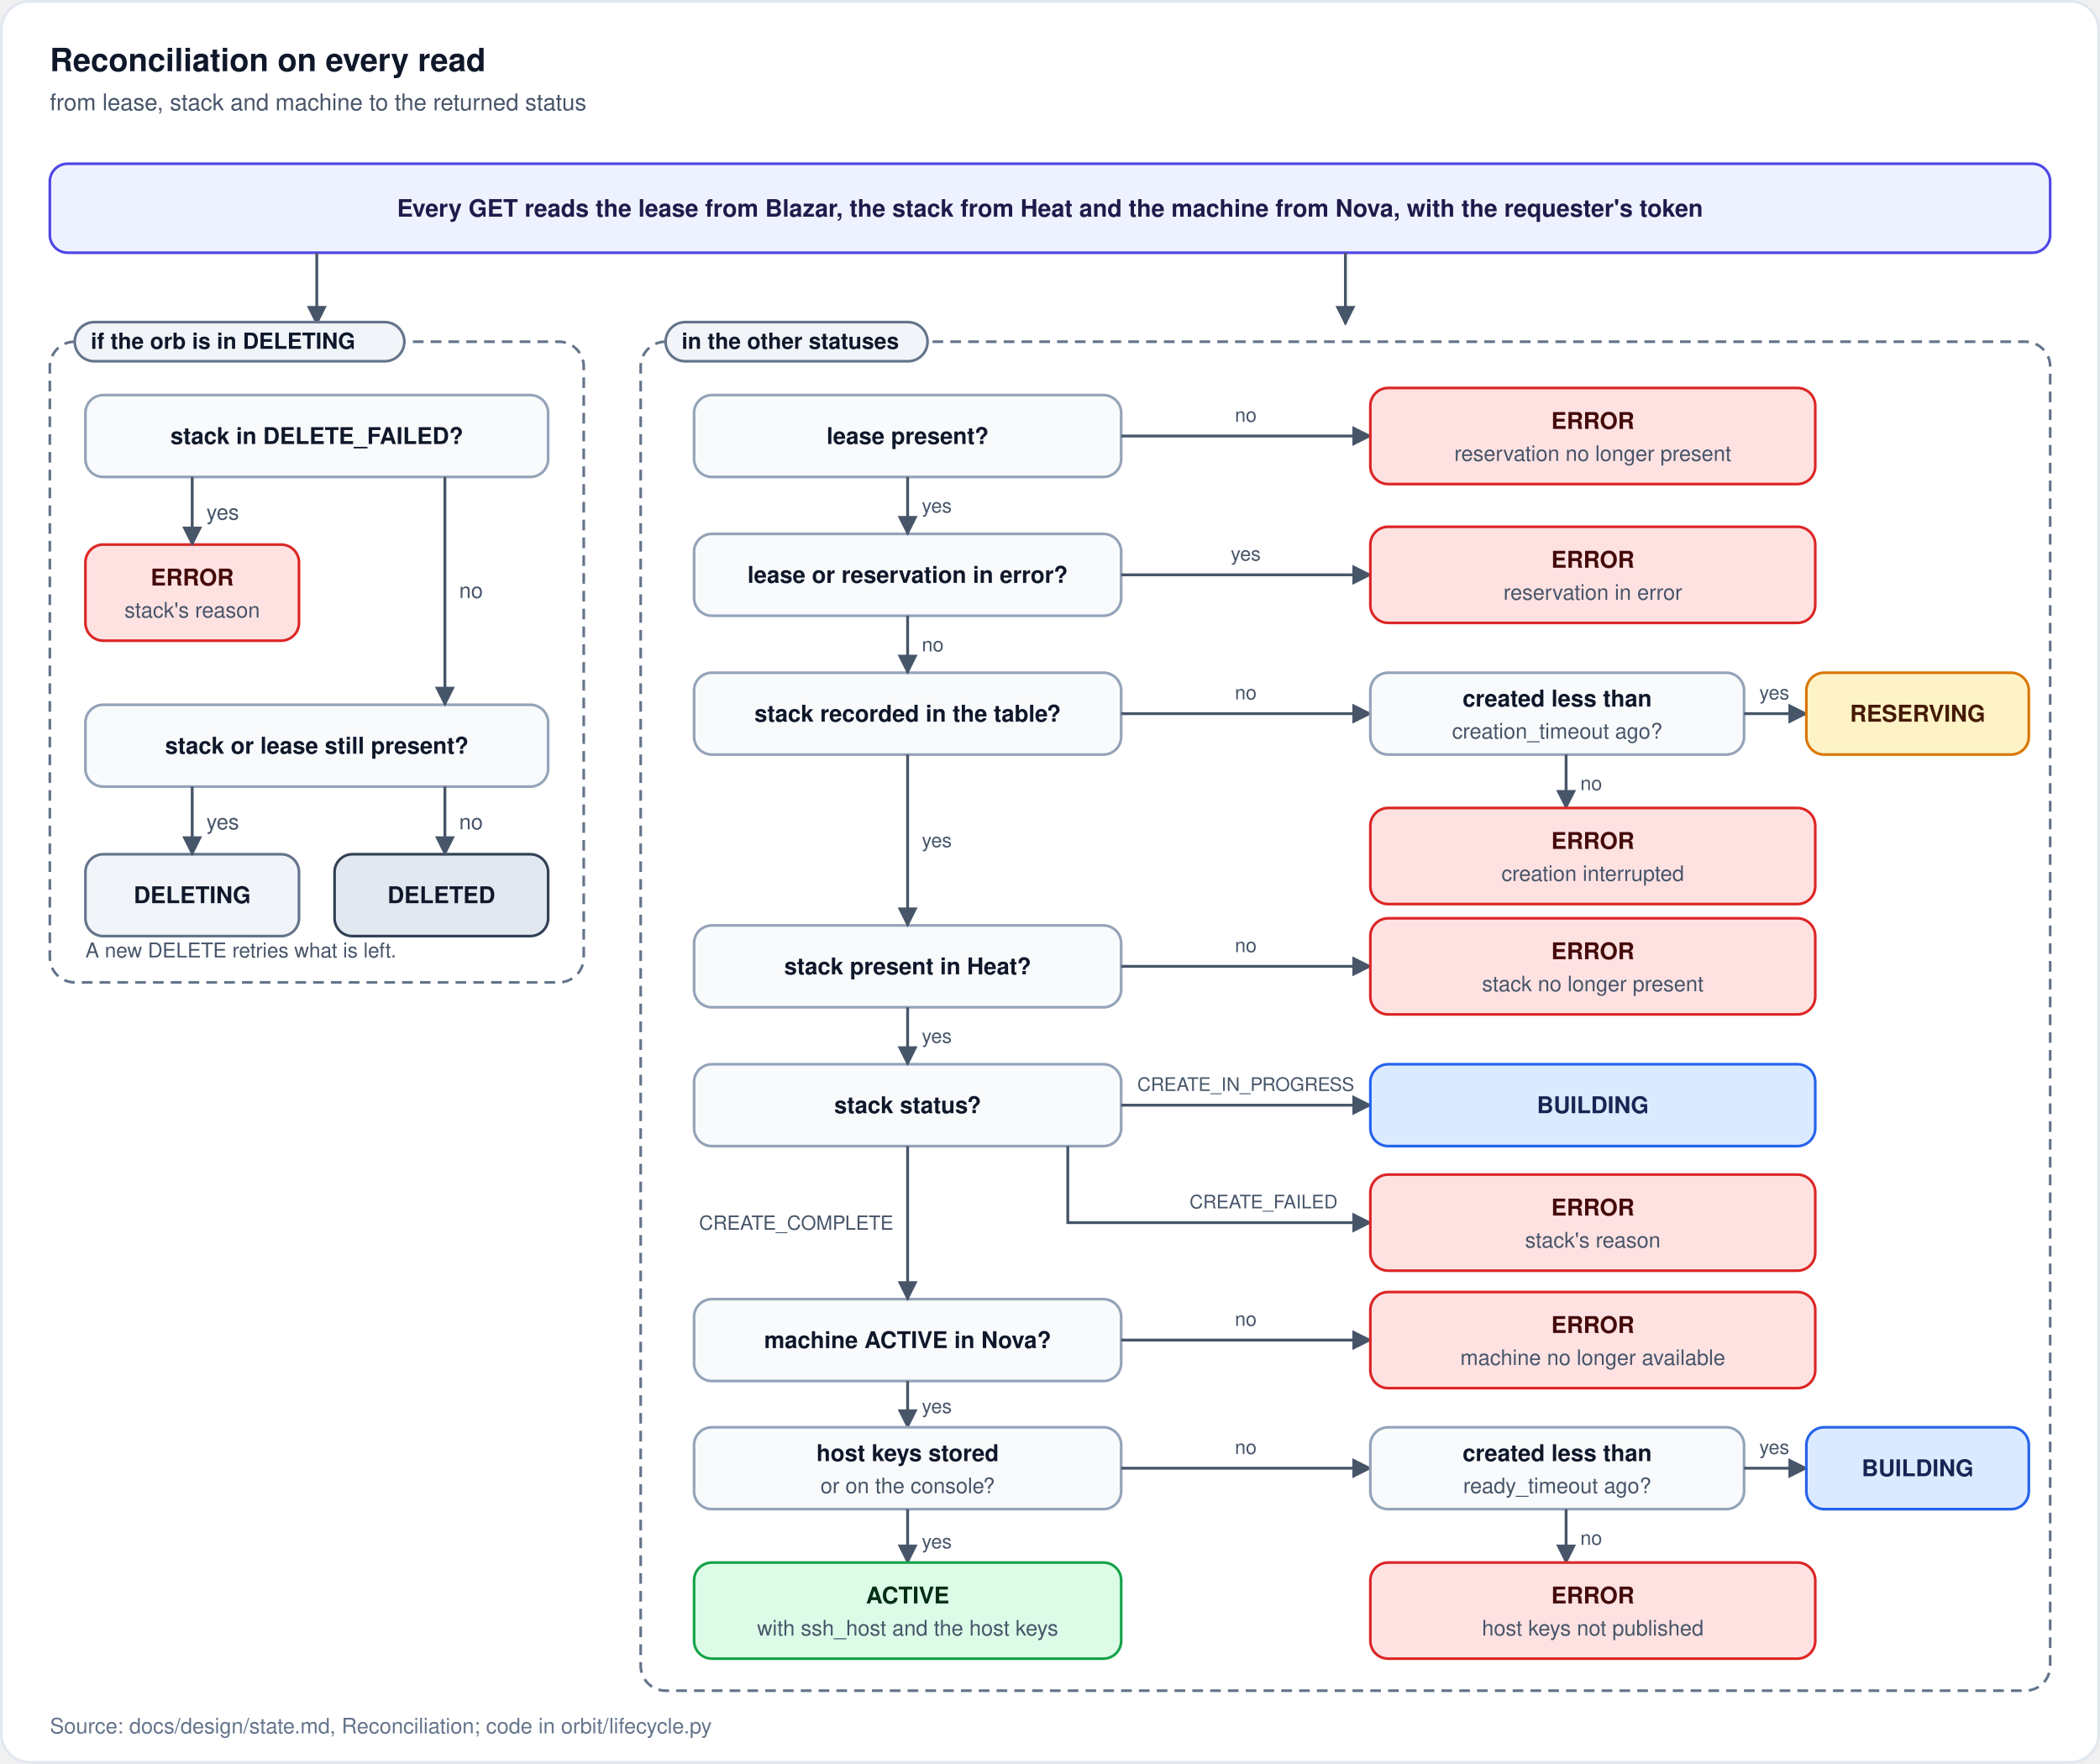
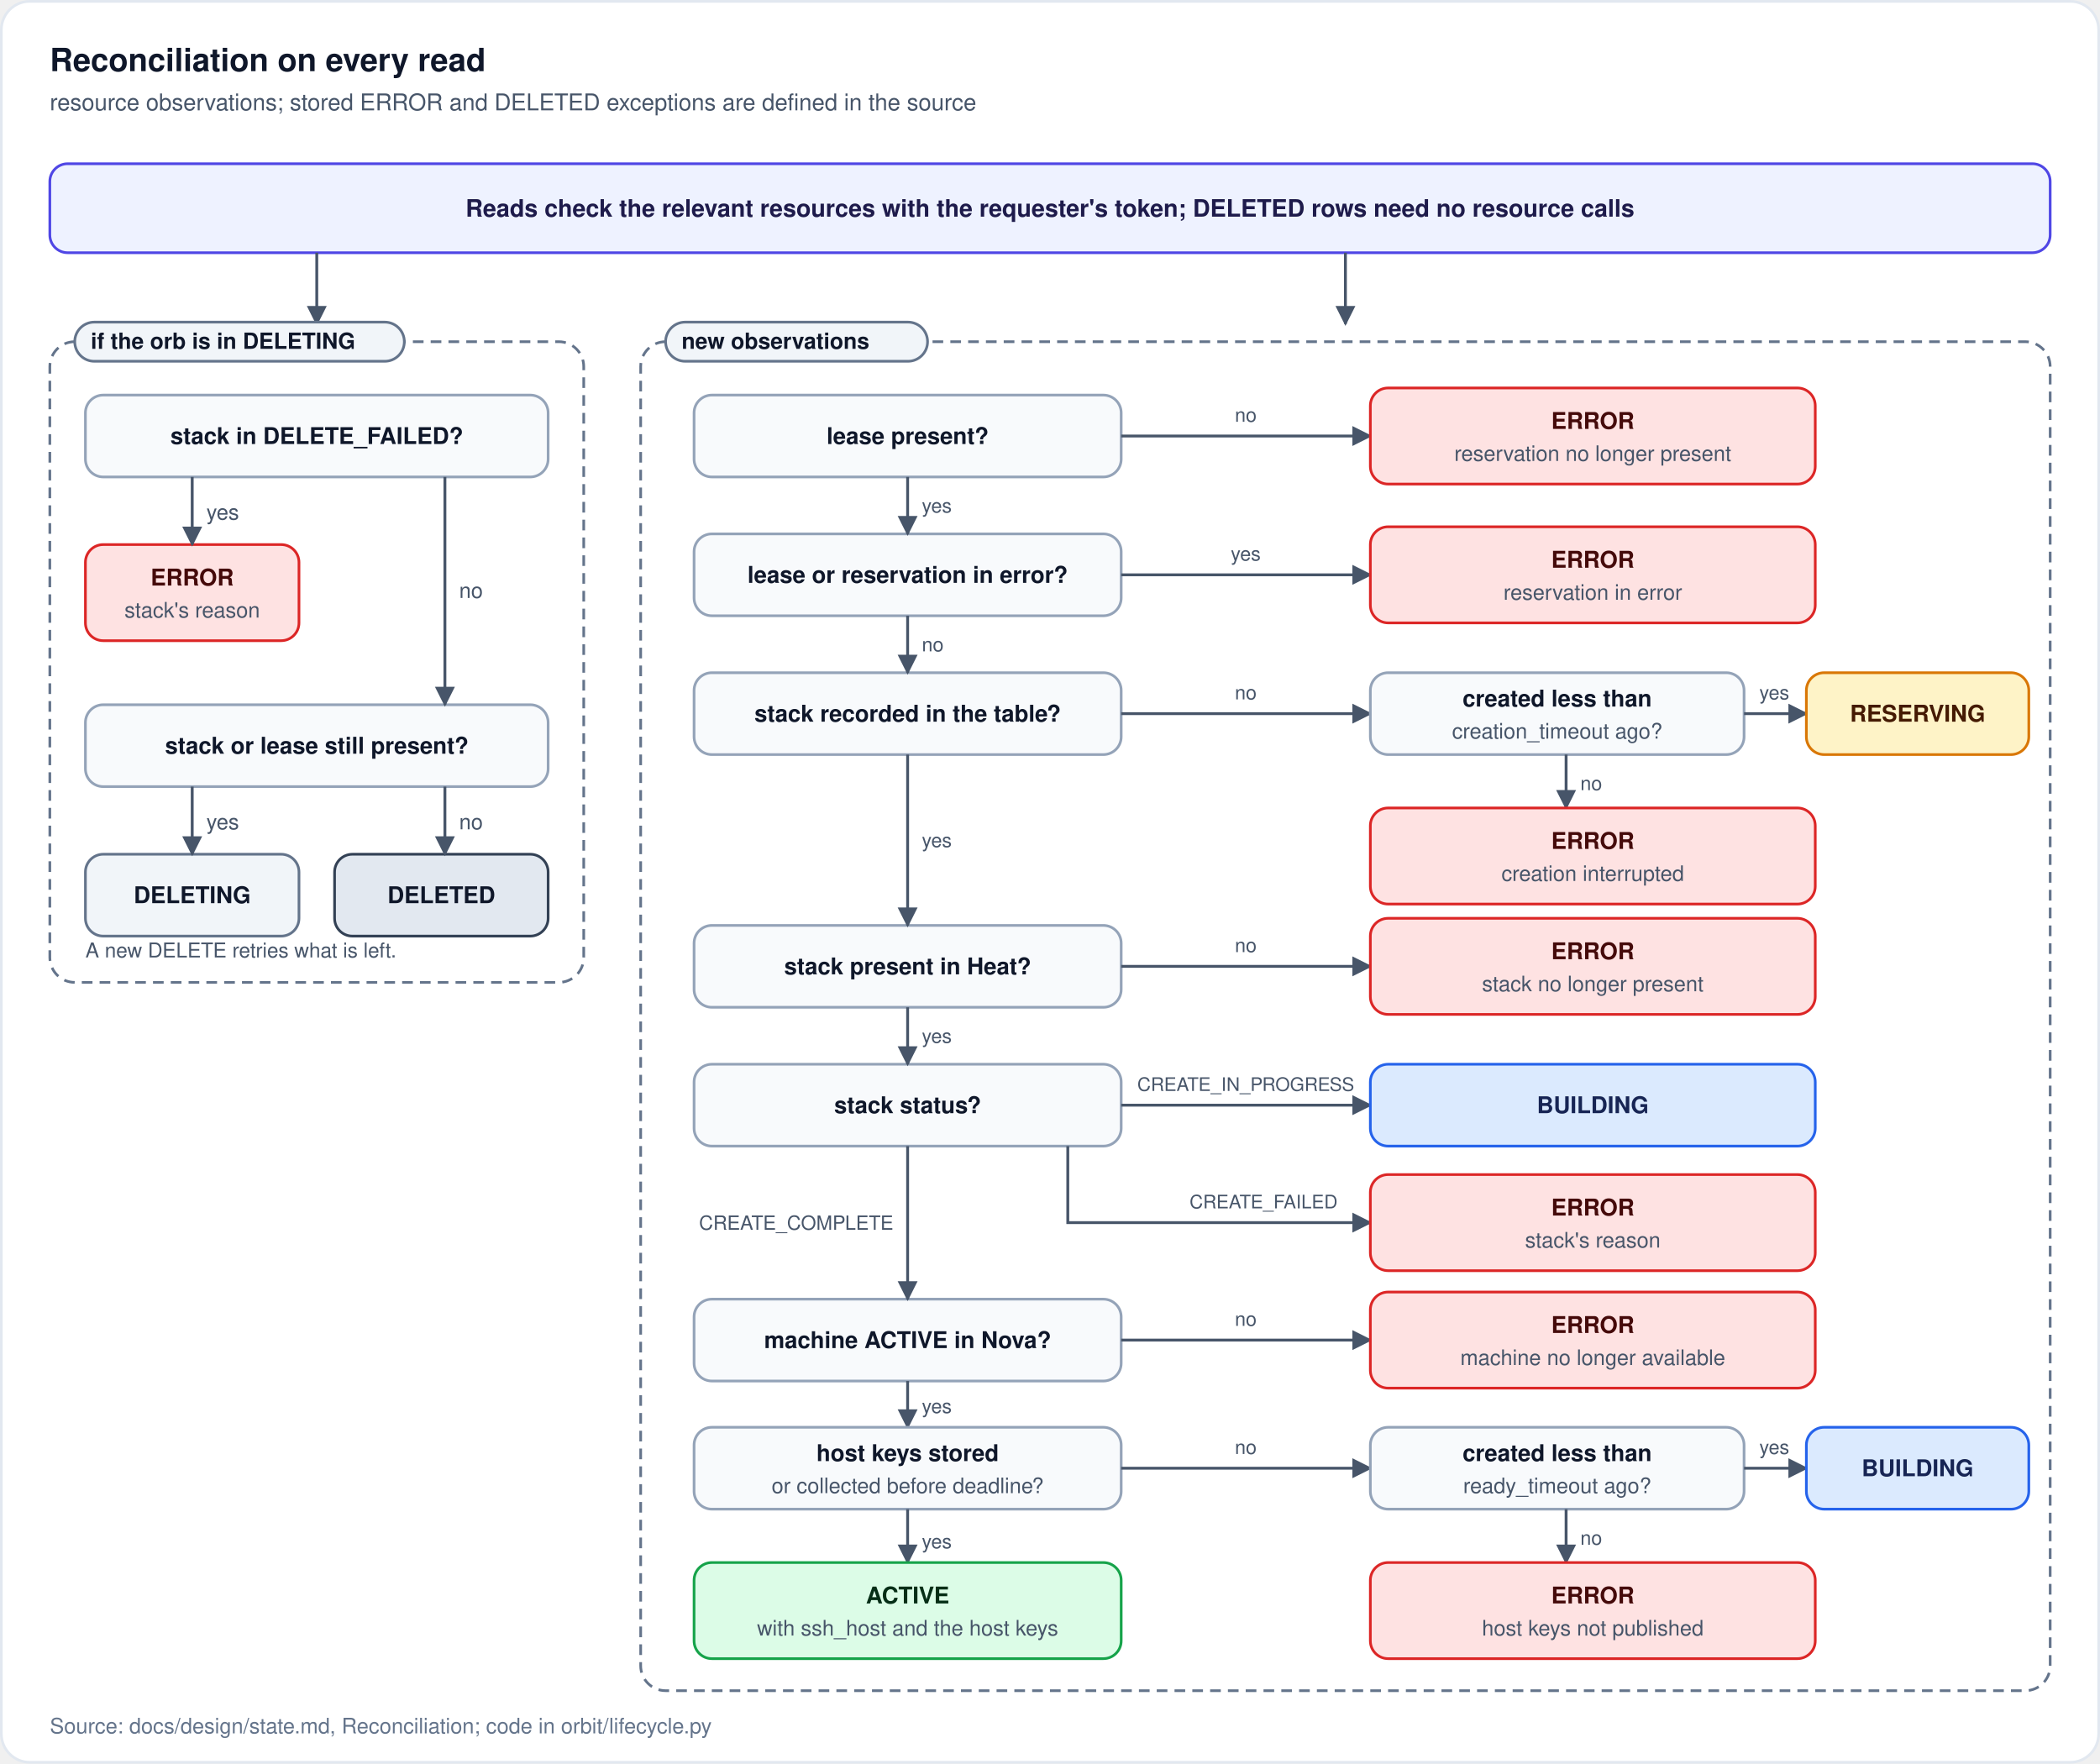
<svg xmlns="http://www.w3.org/2000/svg" width="1180" height="991" viewBox="0 0 1180 991" role="img" aria-label="Reconciliation: how a read derives the status of an orb">
  <defs>
    <marker id="a475569" viewBox="0 0 10 10" refX="9" refY="5" markerWidth="7" markerHeight="7" orient="auto-start-reverse">
      <path d="M0,0 L10,5 L0,10 z" fill="#475569" />
    </marker>
  </defs>
  <rect x="0.75" y="0.75" width="1178.5" height="989.5" rx="16" fill="#ffffff" stroke="#e2e8f0" stroke-width="1.5" />
  <text x="28" y="40" font-family="-apple-system, BlinkMacSystemFont, 'Segoe UI', Helvetica, Arial, sans-serif" font-size="18" font-weight="700" fill="#0f172a">Reconciliation on every read</text>
-   <text x="28" y="62" font-family="-apple-system, BlinkMacSystemFont, 'Segoe UI', Helvetica, Arial, sans-serif" font-size="13" fill="#475569">from lease, stack and machine to the returned status</text>
+   <text x="28" y="62" font-family="-apple-system, BlinkMacSystemFont, 'Segoe UI', Helvetica, Arial, sans-serif" font-size="13" fill="#475569">resource observations; stored ERROR and DELETED exceptions are defined in the source</text>
  <rect x="28" y="92" width="1124" height="50" rx="10" fill="#eef2ff" stroke="#4f46e5" stroke-width="1.5" />
-   <text x="590.0" y="121.75" font-family="-apple-system, BlinkMacSystemFont, 'Segoe UI', Helvetica, Arial, sans-serif" font-size="13.5" font-weight="600" text-anchor="middle" fill="#1e1b4b">Every GET reads the lease from Blazar, the stack from Heat and the machine from Nova, with the requester's token</text>
+   <text x="590.0" y="121.75" font-family="-apple-system, BlinkMacSystemFont, 'Segoe UI', Helvetica, Arial, sans-serif" font-size="13.5" font-weight="600" text-anchor="middle" fill="#1e1b4b">Reads check the relevant resources with the requester's token; DELETED rows need no resource calls</text>
  <path d="M178,142 L178,182" fill="none" stroke="#475569" stroke-width="1.6" marker-end="url(#a475569)" />
  <path d="M756,142 L756,182" fill="none" stroke="#475569" stroke-width="1.6" marker-end="url(#a475569)" />
  <rect x="28" y="192" width="300" height="360" rx="14" fill="#ffffff" stroke="#64748b" stroke-width="1.5" stroke-dasharray="6 4" />
  <rect x="42" y="181" width="185.2" height="22" rx="11" fill="#f1f5f9" stroke="#64748b" stroke-width="1.5" />
  <text x="51" y="196" font-family="-apple-system, BlinkMacSystemFont, 'Segoe UI', Helvetica, Arial, sans-serif" font-size="12.5" font-weight="600" text-anchor="start" fill="#0f172a">if the orb is in DELETING</text>
  <rect x="48" y="222" width="260" height="46" rx="10" fill="#f8fafc" stroke="#94a3b8" stroke-width="1.5" />
  <text x="178.0" y="249.5" font-family="-apple-system, BlinkMacSystemFont, 'Segoe UI', Helvetica, Arial, sans-serif" font-size="13" font-weight="600" text-anchor="middle" fill="#0f172a">stack in DELETE_FAILED?</text>
  <rect x="48" y="306" width="120" height="54" rx="10" fill="#fee2e2" stroke="#dc2626" stroke-width="1.5" />
  <text x="108.0" y="329.0" font-family="-apple-system, BlinkMacSystemFont, 'Segoe UI', Helvetica, Arial, sans-serif" font-size="13" font-weight="600" text-anchor="middle" fill="#450a0a">ERROR</text>
  <text x="108.0" y="347.0" font-family="-apple-system, BlinkMacSystemFont, 'Segoe UI', Helvetica, Arial, sans-serif" font-size="12" font-weight="normal" text-anchor="middle" fill="#475569">stack's reason</text>
  <rect x="48" y="396" width="260" height="46" rx="10" fill="#f8fafc" stroke="#94a3b8" stroke-width="1.5" />
  <text x="178.0" y="423.5" font-family="-apple-system, BlinkMacSystemFont, 'Segoe UI', Helvetica, Arial, sans-serif" font-size="13" font-weight="600" text-anchor="middle" fill="#0f172a">stack or lease still present?</text>
  <rect x="48" y="480" width="120" height="46" rx="10" fill="#f1f5f9" stroke="#64748b" stroke-width="1.5" />
  <text x="108.0" y="507.5" font-family="-apple-system, BlinkMacSystemFont, 'Segoe UI', Helvetica, Arial, sans-serif" font-size="13" font-weight="600" text-anchor="middle" fill="#0f172a">DELETING</text>
  <rect x="188" y="480" width="120" height="46" rx="10" fill="#e2e8f0" stroke="#334155" stroke-width="1.5" />
  <text x="248.0" y="507.5" font-family="-apple-system, BlinkMacSystemFont, 'Segoe UI', Helvetica, Arial, sans-serif" font-size="13" font-weight="600" text-anchor="middle" fill="#0f172a">DELETED</text>
  <path d="M108,268 L108,306" fill="none" stroke="#475569" stroke-width="1.6" marker-end="url(#a475569)" />
  <text x="116" y="292" font-family="-apple-system, BlinkMacSystemFont, 'Segoe UI', Helvetica, Arial, sans-serif" font-size="12" font-weight="normal" text-anchor="start" fill="#475569">yes</text>
  <path d="M250,268 L250,396" fill="none" stroke="#475569" stroke-width="1.6" marker-end="url(#a475569)" />
  <text x="258" y="336" font-family="-apple-system, BlinkMacSystemFont, 'Segoe UI', Helvetica, Arial, sans-serif" font-size="12" font-weight="normal" text-anchor="start" fill="#475569">no</text>
  <path d="M108,442 L108,480" fill="none" stroke="#475569" stroke-width="1.6" marker-end="url(#a475569)" />
  <text x="116" y="466" font-family="-apple-system, BlinkMacSystemFont, 'Segoe UI', Helvetica, Arial, sans-serif" font-size="12" font-weight="normal" text-anchor="start" fill="#475569">yes</text>
  <path d="M250,442 L250,480" fill="none" stroke="#475569" stroke-width="1.6" marker-end="url(#a475569)" />
  <text x="258" y="466" font-family="-apple-system, BlinkMacSystemFont, 'Segoe UI', Helvetica, Arial, sans-serif" font-size="12" font-weight="normal" text-anchor="start" fill="#475569">no</text>
  <text x="48" y="538" font-family="-apple-system, BlinkMacSystemFont, 'Segoe UI', Helvetica, Arial, sans-serif" font-size="11.5" font-weight="normal" text-anchor="start" fill="#475569">A new DELETE retries what is left.</text>
  <rect x="360" y="192" width="792" height="758" rx="14" fill="#ffffff" stroke="#64748b" stroke-width="1.5" stroke-dasharray="6 4" />
  <rect x="374" y="181" width="147.2" height="22" rx="11" fill="#f1f5f9" stroke="#64748b" stroke-width="1.5" />
-   <text x="383" y="196" font-family="-apple-system, BlinkMacSystemFont, 'Segoe UI', Helvetica, Arial, sans-serif" font-size="12.5" font-weight="600" text-anchor="start" fill="#0f172a">in the other statuses</text>
+   <text x="383" y="196" font-family="-apple-system, BlinkMacSystemFont, 'Segoe UI', Helvetica, Arial, sans-serif" font-size="12.5" font-weight="600" text-anchor="start" fill="#0f172a">new observations</text>
  <rect x="390" y="222" width="240" height="46" rx="10" fill="#f8fafc" stroke="#94a3b8" stroke-width="1.5" />
  <text x="510.0" y="249.5" font-family="-apple-system, BlinkMacSystemFont, 'Segoe UI', Helvetica, Arial, sans-serif" font-size="13" font-weight="600" text-anchor="middle" fill="#0f172a">lease present?</text>
  <rect x="390" y="300" width="240" height="46" rx="10" fill="#f8fafc" stroke="#94a3b8" stroke-width="1.5" />
  <text x="510.0" y="327.5" font-family="-apple-system, BlinkMacSystemFont, 'Segoe UI', Helvetica, Arial, sans-serif" font-size="13" font-weight="600" text-anchor="middle" fill="#0f172a">lease or reservation in error?</text>
  <rect x="390" y="378" width="240" height="46" rx="10" fill="#f8fafc" stroke="#94a3b8" stroke-width="1.5" />
  <text x="510.0" y="405.5" font-family="-apple-system, BlinkMacSystemFont, 'Segoe UI', Helvetica, Arial, sans-serif" font-size="13" font-weight="600" text-anchor="middle" fill="#0f172a">stack recorded in the table?</text>
  <rect x="390" y="520" width="240" height="46" rx="10" fill="#f8fafc" stroke="#94a3b8" stroke-width="1.5" />
  <text x="510.0" y="547.5" font-family="-apple-system, BlinkMacSystemFont, 'Segoe UI', Helvetica, Arial, sans-serif" font-size="13" font-weight="600" text-anchor="middle" fill="#0f172a">stack present in Heat?</text>
  <rect x="390" y="598" width="240" height="46" rx="10" fill="#f8fafc" stroke="#94a3b8" stroke-width="1.5" />
  <text x="510.0" y="625.5" font-family="-apple-system, BlinkMacSystemFont, 'Segoe UI', Helvetica, Arial, sans-serif" font-size="13" font-weight="600" text-anchor="middle" fill="#0f172a">stack status?</text>
  <rect x="390" y="730" width="240" height="46" rx="10" fill="#f8fafc" stroke="#94a3b8" stroke-width="1.5" />
  <text x="510.0" y="757.5" font-family="-apple-system, BlinkMacSystemFont, 'Segoe UI', Helvetica, Arial, sans-serif" font-size="13" font-weight="600" text-anchor="middle" fill="#0f172a">machine ACTIVE in Nova?</text>
  <path d="M510.0,268 L510.0,300" fill="none" stroke="#475569" stroke-width="1.6" marker-end="url(#a475569)" />
  <text x="518.0" y="288.0" font-family="-apple-system, BlinkMacSystemFont, 'Segoe UI', Helvetica, Arial, sans-serif" font-size="11" font-weight="normal" text-anchor="start" fill="#475569">yes</text>
  <path d="M510.0,346 L510.0,378" fill="none" stroke="#475569" stroke-width="1.6" marker-end="url(#a475569)" />
  <text x="518.0" y="366.0" font-family="-apple-system, BlinkMacSystemFont, 'Segoe UI', Helvetica, Arial, sans-serif" font-size="11" font-weight="normal" text-anchor="start" fill="#475569">no</text>
  <path d="M510.0,424 L510.0,520" fill="none" stroke="#475569" stroke-width="1.6" marker-end="url(#a475569)" />
  <text x="518.0" y="476.0" font-family="-apple-system, BlinkMacSystemFont, 'Segoe UI', Helvetica, Arial, sans-serif" font-size="11" font-weight="normal" text-anchor="start" fill="#475569">yes</text>
  <path d="M510.0,566 L510.0,598" fill="none" stroke="#475569" stroke-width="1.6" marker-end="url(#a475569)" />
  <text x="518.0" y="586.0" font-family="-apple-system, BlinkMacSystemFont, 'Segoe UI', Helvetica, Arial, sans-serif" font-size="11" font-weight="normal" text-anchor="start" fill="#475569">yes</text>
  <path d="M510.0,644 L510.0,730" fill="none" stroke="#475569" stroke-width="1.6" marker-end="url(#a475569)" />
  <text x="502.0" y="691.0" font-family="-apple-system, BlinkMacSystemFont, 'Segoe UI', Helvetica, Arial, sans-serif" font-size="11" font-weight="normal" text-anchor="end" fill="#475569">CREATE_COMPLETE</text>
  <path d="M630,245.0 L770,245.0" fill="none" stroke="#475569" stroke-width="1.6" marker-end="url(#a475569)" />
  <text x="700.0" y="237.0" font-family="-apple-system, BlinkMacSystemFont, 'Segoe UI', Helvetica, Arial, sans-serif" font-size="11" font-weight="normal" text-anchor="middle" fill="#475569">no</text>
  <rect x="770" y="218.0" width="250" height="54" rx="10" fill="#fee2e2" stroke="#dc2626" stroke-width="1.5" />
  <text x="895.0" y="241.0" font-family="-apple-system, BlinkMacSystemFont, 'Segoe UI', Helvetica, Arial, sans-serif" font-size="13" font-weight="600" text-anchor="middle" fill="#450a0a">ERROR</text>
  <text x="895.0" y="259.0" font-family="-apple-system, BlinkMacSystemFont, 'Segoe UI', Helvetica, Arial, sans-serif" font-size="12" font-weight="normal" text-anchor="middle" fill="#475569">reservation no longer present</text>
  <path d="M630,323.0 L770,323.0" fill="none" stroke="#475569" stroke-width="1.6" marker-end="url(#a475569)" />
  <text x="700.0" y="315.0" font-family="-apple-system, BlinkMacSystemFont, 'Segoe UI', Helvetica, Arial, sans-serif" font-size="11" font-weight="normal" text-anchor="middle" fill="#475569">yes</text>
  <rect x="770" y="296.0" width="250" height="54" rx="10" fill="#fee2e2" stroke="#dc2626" stroke-width="1.5" />
  <text x="895.0" y="319.0" font-family="-apple-system, BlinkMacSystemFont, 'Segoe UI', Helvetica, Arial, sans-serif" font-size="13" font-weight="600" text-anchor="middle" fill="#450a0a">ERROR</text>
  <text x="895.0" y="337.0" font-family="-apple-system, BlinkMacSystemFont, 'Segoe UI', Helvetica, Arial, sans-serif" font-size="12" font-weight="normal" text-anchor="middle" fill="#475569">reservation in error</text>
  <path d="M630,401.0 L770,401.0" fill="none" stroke="#475569" stroke-width="1.6" marker-end="url(#a475569)" />
  <text x="700.0" y="393.0" font-family="-apple-system, BlinkMacSystemFont, 'Segoe UI', Helvetica, Arial, sans-serif" font-size="11" font-weight="normal" text-anchor="middle" fill="#475569">no</text>
  <rect x="770" y="378" width="210" height="46" rx="10" fill="#f8fafc" stroke="#94a3b8" stroke-width="1.5" />
  <text x="875.0" y="397.0" font-family="-apple-system, BlinkMacSystemFont, 'Segoe UI', Helvetica, Arial, sans-serif" font-size="13" font-weight="600" text-anchor="middle" fill="#0f172a">created less than</text>
  <text x="875.0" y="415.0" font-family="-apple-system, BlinkMacSystemFont, 'Segoe UI', Helvetica, Arial, sans-serif" font-size="12" font-weight="normal" text-anchor="middle" fill="#475569">creation_timeout ago?</text>
  <path d="M980,401.0 L1015,401.0" fill="none" stroke="#475569" stroke-width="1.6" marker-end="url(#a475569)" />
  <text x="997" y="393.0" font-family="-apple-system, BlinkMacSystemFont, 'Segoe UI', Helvetica, Arial, sans-serif" font-size="11" font-weight="normal" text-anchor="middle" fill="#475569">yes</text>
  <rect x="1015" y="378" width="125" height="46" rx="10" fill="#fef3c7" stroke="#d97706" stroke-width="1.5" />
  <text x="1077.5" y="405.5" font-family="-apple-system, BlinkMacSystemFont, 'Segoe UI', Helvetica, Arial, sans-serif" font-size="13" font-weight="600" text-anchor="middle" fill="#451a03">RESERVING</text>
  <path d="M880,424 L880,454" fill="none" stroke="#475569" stroke-width="1.6" marker-end="url(#a475569)" />
  <text x="888" y="444" font-family="-apple-system, BlinkMacSystemFont, 'Segoe UI', Helvetica, Arial, sans-serif" font-size="11" font-weight="normal" text-anchor="start" fill="#475569">no</text>
  <rect x="770" y="454" width="250" height="54" rx="10" fill="#fee2e2" stroke="#dc2626" stroke-width="1.5" />
  <text x="895.0" y="477.0" font-family="-apple-system, BlinkMacSystemFont, 'Segoe UI', Helvetica, Arial, sans-serif" font-size="13" font-weight="600" text-anchor="middle" fill="#450a0a">ERROR</text>
  <text x="895.0" y="495.0" font-family="-apple-system, BlinkMacSystemFont, 'Segoe UI', Helvetica, Arial, sans-serif" font-size="12" font-weight="normal" text-anchor="middle" fill="#475569">creation interrupted</text>
  <path d="M630,543.0 L770,543.0" fill="none" stroke="#475569" stroke-width="1.6" marker-end="url(#a475569)" />
  <text x="700.0" y="535.0" font-family="-apple-system, BlinkMacSystemFont, 'Segoe UI', Helvetica, Arial, sans-serif" font-size="11" font-weight="normal" text-anchor="middle" fill="#475569">no</text>
  <rect x="770" y="516.0" width="250" height="54" rx="10" fill="#fee2e2" stroke="#dc2626" stroke-width="1.5" />
  <text x="895.0" y="539.0" font-family="-apple-system, BlinkMacSystemFont, 'Segoe UI', Helvetica, Arial, sans-serif" font-size="13" font-weight="600" text-anchor="middle" fill="#450a0a">ERROR</text>
  <text x="895.0" y="557.0" font-family="-apple-system, BlinkMacSystemFont, 'Segoe UI', Helvetica, Arial, sans-serif" font-size="12" font-weight="normal" text-anchor="middle" fill="#475569">stack no longer present</text>
  <path d="M630,621.0 L770,621.0" fill="none" stroke="#475569" stroke-width="1.6" marker-end="url(#a475569)" />
  <text x="700.0" y="613.0" font-family="-apple-system, BlinkMacSystemFont, 'Segoe UI', Helvetica, Arial, sans-serif" font-size="10.5" font-weight="normal" text-anchor="middle" fill="#475569">CREATE_IN_PROGRESS</text>
  <rect x="770" y="598" width="250" height="46" rx="10" fill="#dbeafe" stroke="#2563eb" stroke-width="1.5" />
  <text x="895.0" y="625.5" font-family="-apple-system, BlinkMacSystemFont, 'Segoe UI', Helvetica, Arial, sans-serif" font-size="13" font-weight="600" text-anchor="middle" fill="#172554">BUILDING</text>
  <path d="M600,644 L600,687.0 L770,687.0" fill="none" stroke="#475569" stroke-width="1.6" marker-end="url(#a475569)" />
  <text x="710.0" y="679.0" font-family="-apple-system, BlinkMacSystemFont, 'Segoe UI', Helvetica, Arial, sans-serif" font-size="10.5" font-weight="normal" text-anchor="middle" fill="#475569">CREATE_FAILED</text>
  <rect x="770" y="660.0" width="250" height="54" rx="10" fill="#fee2e2" stroke="#dc2626" stroke-width="1.5" />
  <text x="895.0" y="683.0" font-family="-apple-system, BlinkMacSystemFont, 'Segoe UI', Helvetica, Arial, sans-serif" font-size="13" font-weight="600" text-anchor="middle" fill="#450a0a">ERROR</text>
  <text x="895.0" y="701.0" font-family="-apple-system, BlinkMacSystemFont, 'Segoe UI', Helvetica, Arial, sans-serif" font-size="12" font-weight="normal" text-anchor="middle" fill="#475569">stack's reason</text>
  <path d="M630,753.0 L770,753.0" fill="none" stroke="#475569" stroke-width="1.6" marker-end="url(#a475569)" />
  <text x="700.0" y="745.0" font-family="-apple-system, BlinkMacSystemFont, 'Segoe UI', Helvetica, Arial, sans-serif" font-size="11" font-weight="normal" text-anchor="middle" fill="#475569">no</text>
  <rect x="770" y="726.0" width="250" height="54" rx="10" fill="#fee2e2" stroke="#dc2626" stroke-width="1.5" />
  <text x="895.0" y="749.0" font-family="-apple-system, BlinkMacSystemFont, 'Segoe UI', Helvetica, Arial, sans-serif" font-size="13" font-weight="600" text-anchor="middle" fill="#450a0a">ERROR</text>
  <text x="895.0" y="767.0" font-family="-apple-system, BlinkMacSystemFont, 'Segoe UI', Helvetica, Arial, sans-serif" font-size="12" font-weight="normal" text-anchor="middle" fill="#475569">machine no longer available</text>
  <path d="M510.0,776 L510.0,802" fill="none" stroke="#475569" stroke-width="1.6" marker-end="url(#a475569)" />
  <text x="518.0" y="794" font-family="-apple-system, BlinkMacSystemFont, 'Segoe UI', Helvetica, Arial, sans-serif" font-size="11" font-weight="normal" text-anchor="start" fill="#475569">yes</text>
  <rect x="390" y="802" width="240" height="46" rx="10" fill="#f8fafc" stroke="#94a3b8" stroke-width="1.5" />
  <text x="510.0" y="821" font-family="-apple-system, BlinkMacSystemFont, 'Segoe UI', Helvetica, Arial, sans-serif" font-size="13" font-weight="600" text-anchor="middle" fill="#0f172a">host keys stored</text>
-   <text x="510.0" y="839" font-family="-apple-system, BlinkMacSystemFont, 'Segoe UI', Helvetica, Arial, sans-serif" font-size="12" font-weight="normal" text-anchor="middle" fill="#475569">or on the console?</text>
+   <text x="510.0" y="839" font-family="-apple-system, BlinkMacSystemFont, 'Segoe UI', Helvetica, Arial, sans-serif" font-size="12" font-weight="normal" text-anchor="middle" fill="#475569">or collected before deadline?</text>
  <path d="M630,825.0 L770,825.0" fill="none" stroke="#475569" stroke-width="1.6" marker-end="url(#a475569)" />
  <text x="700.0" y="817.0" font-family="-apple-system, BlinkMacSystemFont, 'Segoe UI', Helvetica, Arial, sans-serif" font-size="11" font-weight="normal" text-anchor="middle" fill="#475569">no</text>
  <rect x="770" y="802" width="210" height="46" rx="10" fill="#f8fafc" stroke="#94a3b8" stroke-width="1.5" />
  <text x="875.0" y="821" font-family="-apple-system, BlinkMacSystemFont, 'Segoe UI', Helvetica, Arial, sans-serif" font-size="13" font-weight="600" text-anchor="middle" fill="#0f172a">created less than</text>
  <text x="875.0" y="839" font-family="-apple-system, BlinkMacSystemFont, 'Segoe UI', Helvetica, Arial, sans-serif" font-size="12" font-weight="normal" text-anchor="middle" fill="#475569">ready_timeout ago?</text>
  <path d="M980,825.0 L1015,825.0" fill="none" stroke="#475569" stroke-width="1.6" marker-end="url(#a475569)" />
  <text x="997" y="817.0" font-family="-apple-system, BlinkMacSystemFont, 'Segoe UI', Helvetica, Arial, sans-serif" font-size="11" font-weight="normal" text-anchor="middle" fill="#475569">yes</text>
  <rect x="1015" y="802" width="125" height="46" rx="10" fill="#dbeafe" stroke="#2563eb" stroke-width="1.5" />
  <text x="1077.5" y="829.5" font-family="-apple-system, BlinkMacSystemFont, 'Segoe UI', Helvetica, Arial, sans-serif" font-size="13" font-weight="600" text-anchor="middle" fill="#172554">BUILDING</text>
  <path d="M880,848 L880,878" fill="none" stroke="#475569" stroke-width="1.6" marker-end="url(#a475569)" />
  <text x="888" y="868" font-family="-apple-system, BlinkMacSystemFont, 'Segoe UI', Helvetica, Arial, sans-serif" font-size="11" font-weight="normal" text-anchor="start" fill="#475569">no</text>
  <rect x="770" y="878" width="250" height="54" rx="10" fill="#fee2e2" stroke="#dc2626" stroke-width="1.5" />
  <text x="895.0" y="901.0" font-family="-apple-system, BlinkMacSystemFont, 'Segoe UI', Helvetica, Arial, sans-serif" font-size="13" font-weight="600" text-anchor="middle" fill="#450a0a">ERROR</text>
  <text x="895.0" y="919.0" font-family="-apple-system, BlinkMacSystemFont, 'Segoe UI', Helvetica, Arial, sans-serif" font-size="12" font-weight="normal" text-anchor="middle" fill="#475569">host keys not published</text>
  <path d="M510.0,848 L510.0,878" fill="none" stroke="#475569" stroke-width="1.6" marker-end="url(#a475569)" />
  <text x="518.0" y="870" font-family="-apple-system, BlinkMacSystemFont, 'Segoe UI', Helvetica, Arial, sans-serif" font-size="11" font-weight="normal" text-anchor="start" fill="#475569">yes</text>
  <rect x="390" y="878" width="240" height="54" rx="10" fill="#dcfce7" stroke="#16a34a" stroke-width="1.5" />
  <text x="510.0" y="901.0" font-family="-apple-system, BlinkMacSystemFont, 'Segoe UI', Helvetica, Arial, sans-serif" font-size="13" font-weight="600" text-anchor="middle" fill="#052e16">ACTIVE</text>
  <text x="510.0" y="919.0" font-family="-apple-system, BlinkMacSystemFont, 'Segoe UI', Helvetica, Arial, sans-serif" font-size="12" font-weight="normal" text-anchor="middle" fill="#475569">with ssh_host and the host keys</text>
  <text x="28" y="974" font-family="-apple-system, BlinkMacSystemFont, 'Segoe UI', Helvetica, Arial, sans-serif" font-size="12" font-weight="normal" text-anchor="start" fill="#64748b">Source: docs/design/state.md, Reconciliation; code in orbit/lifecycle.py</text>
</svg>
